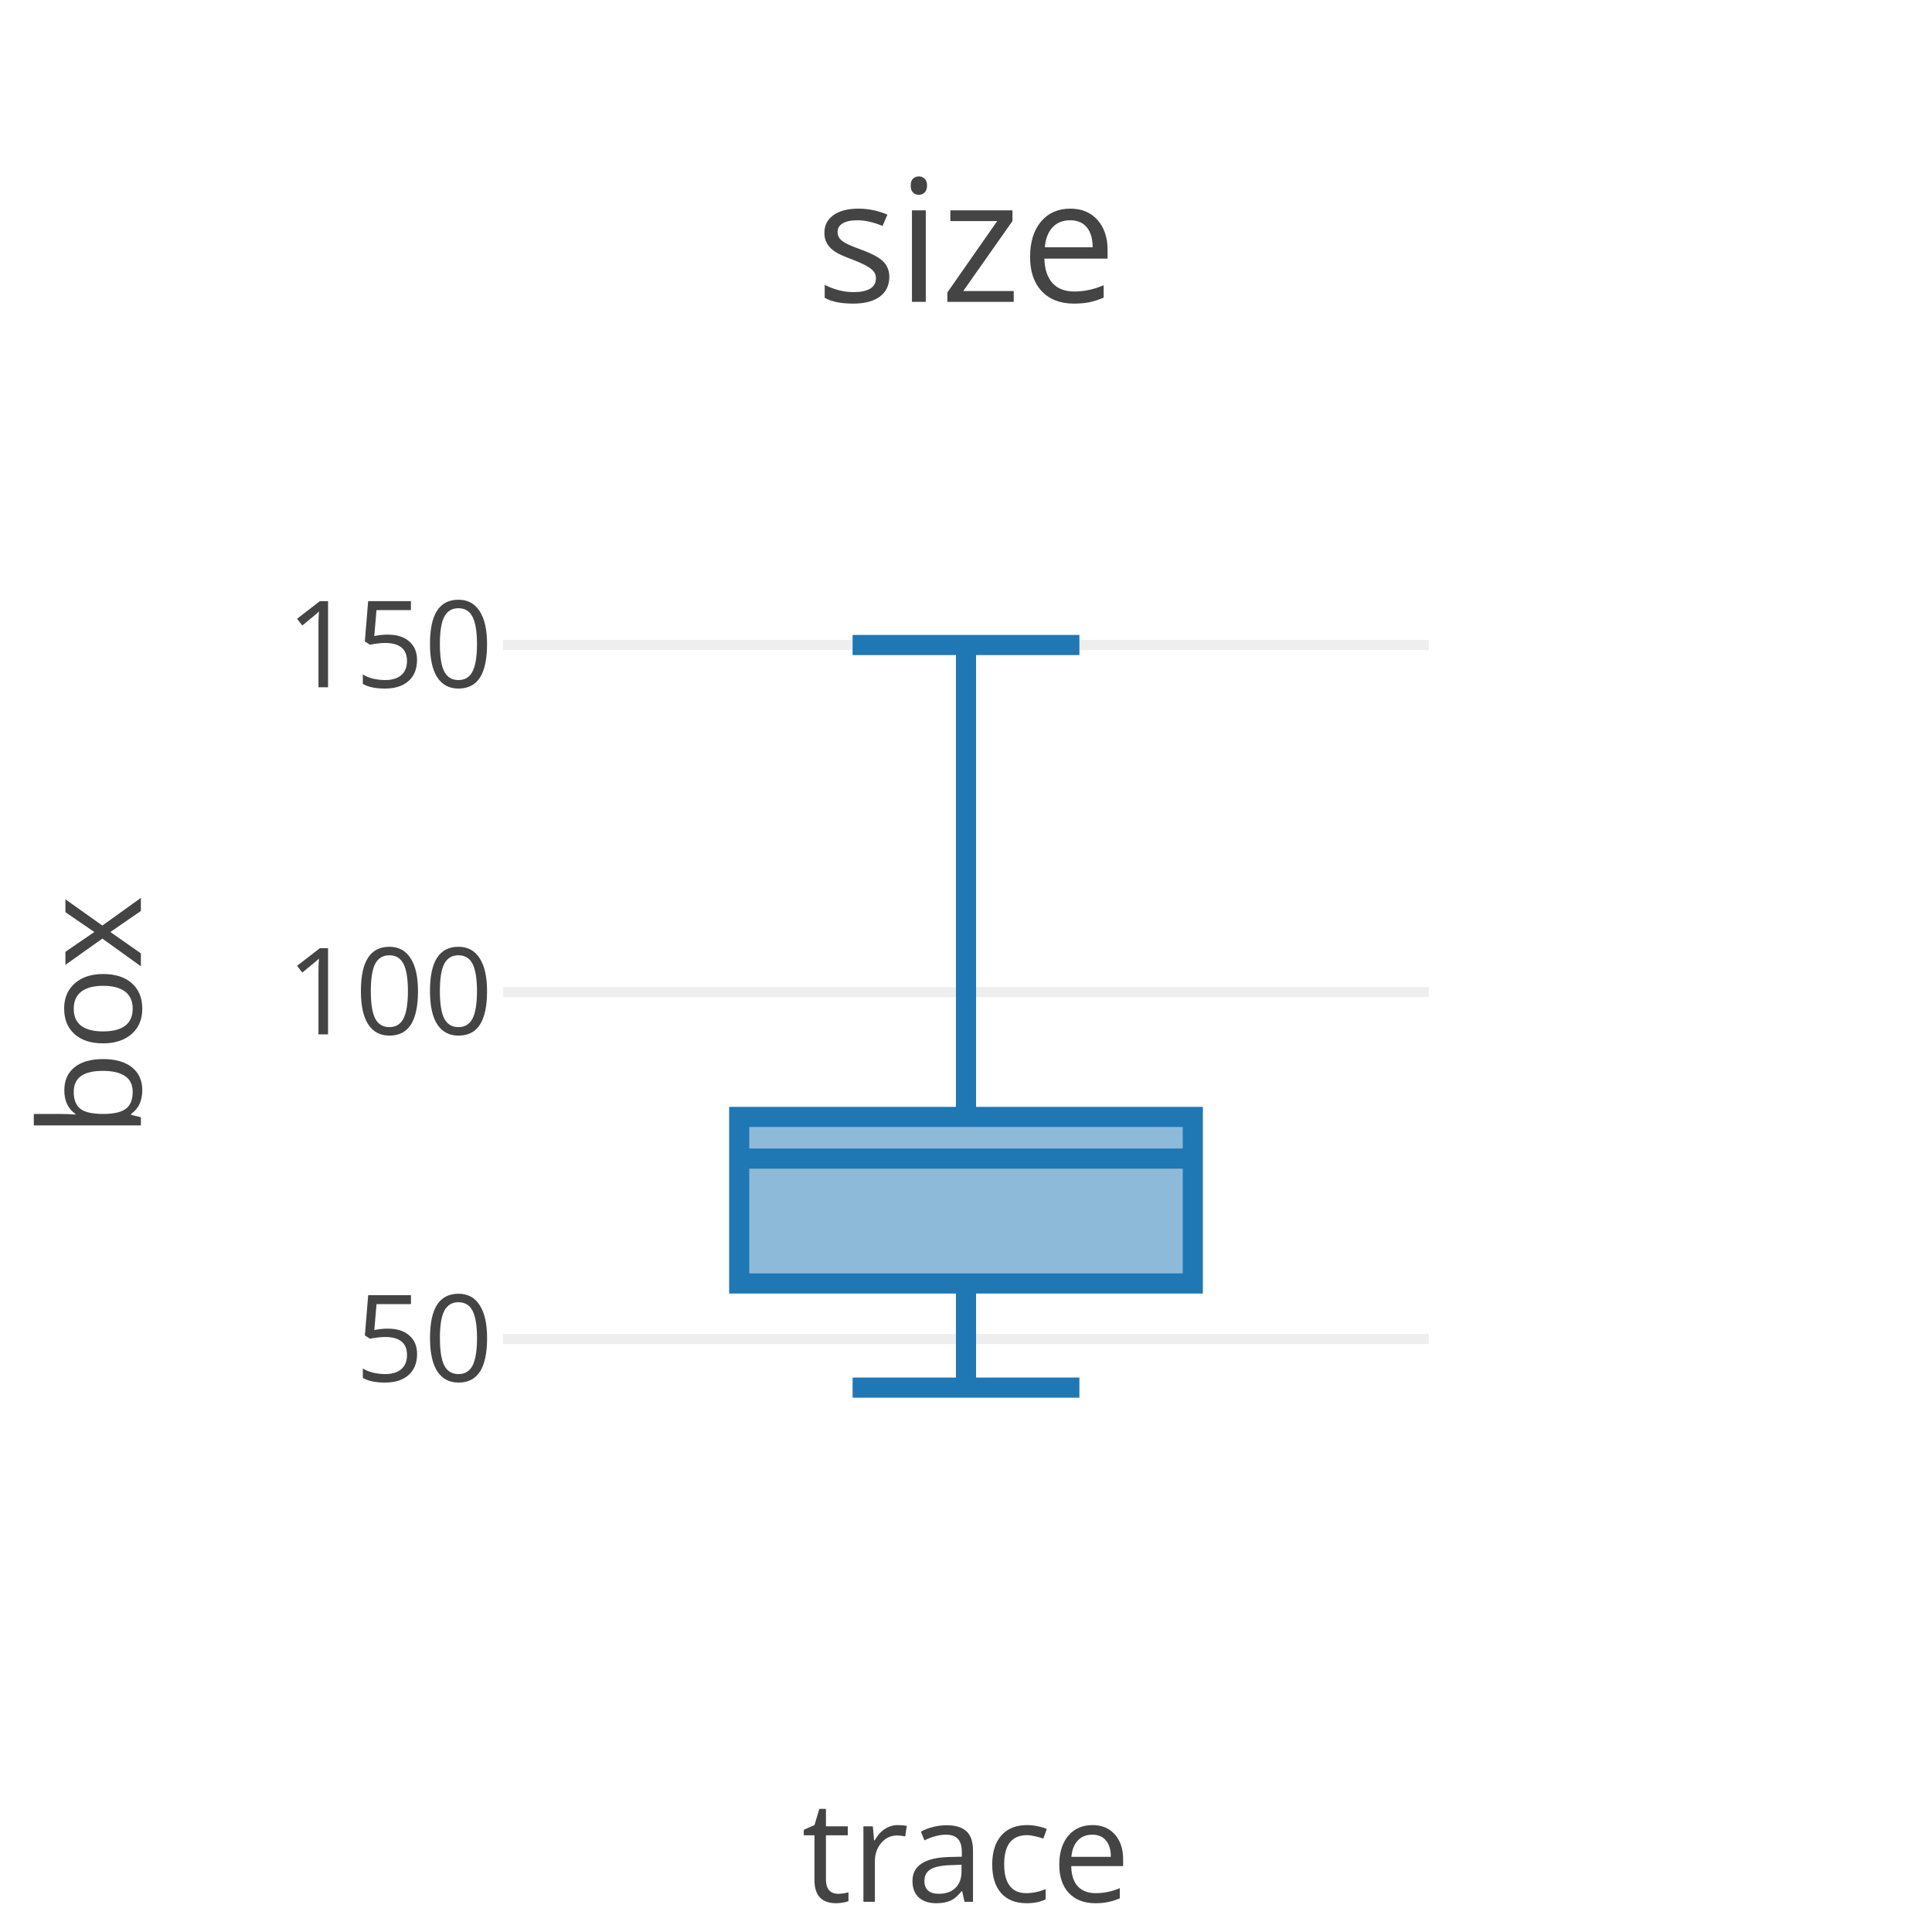
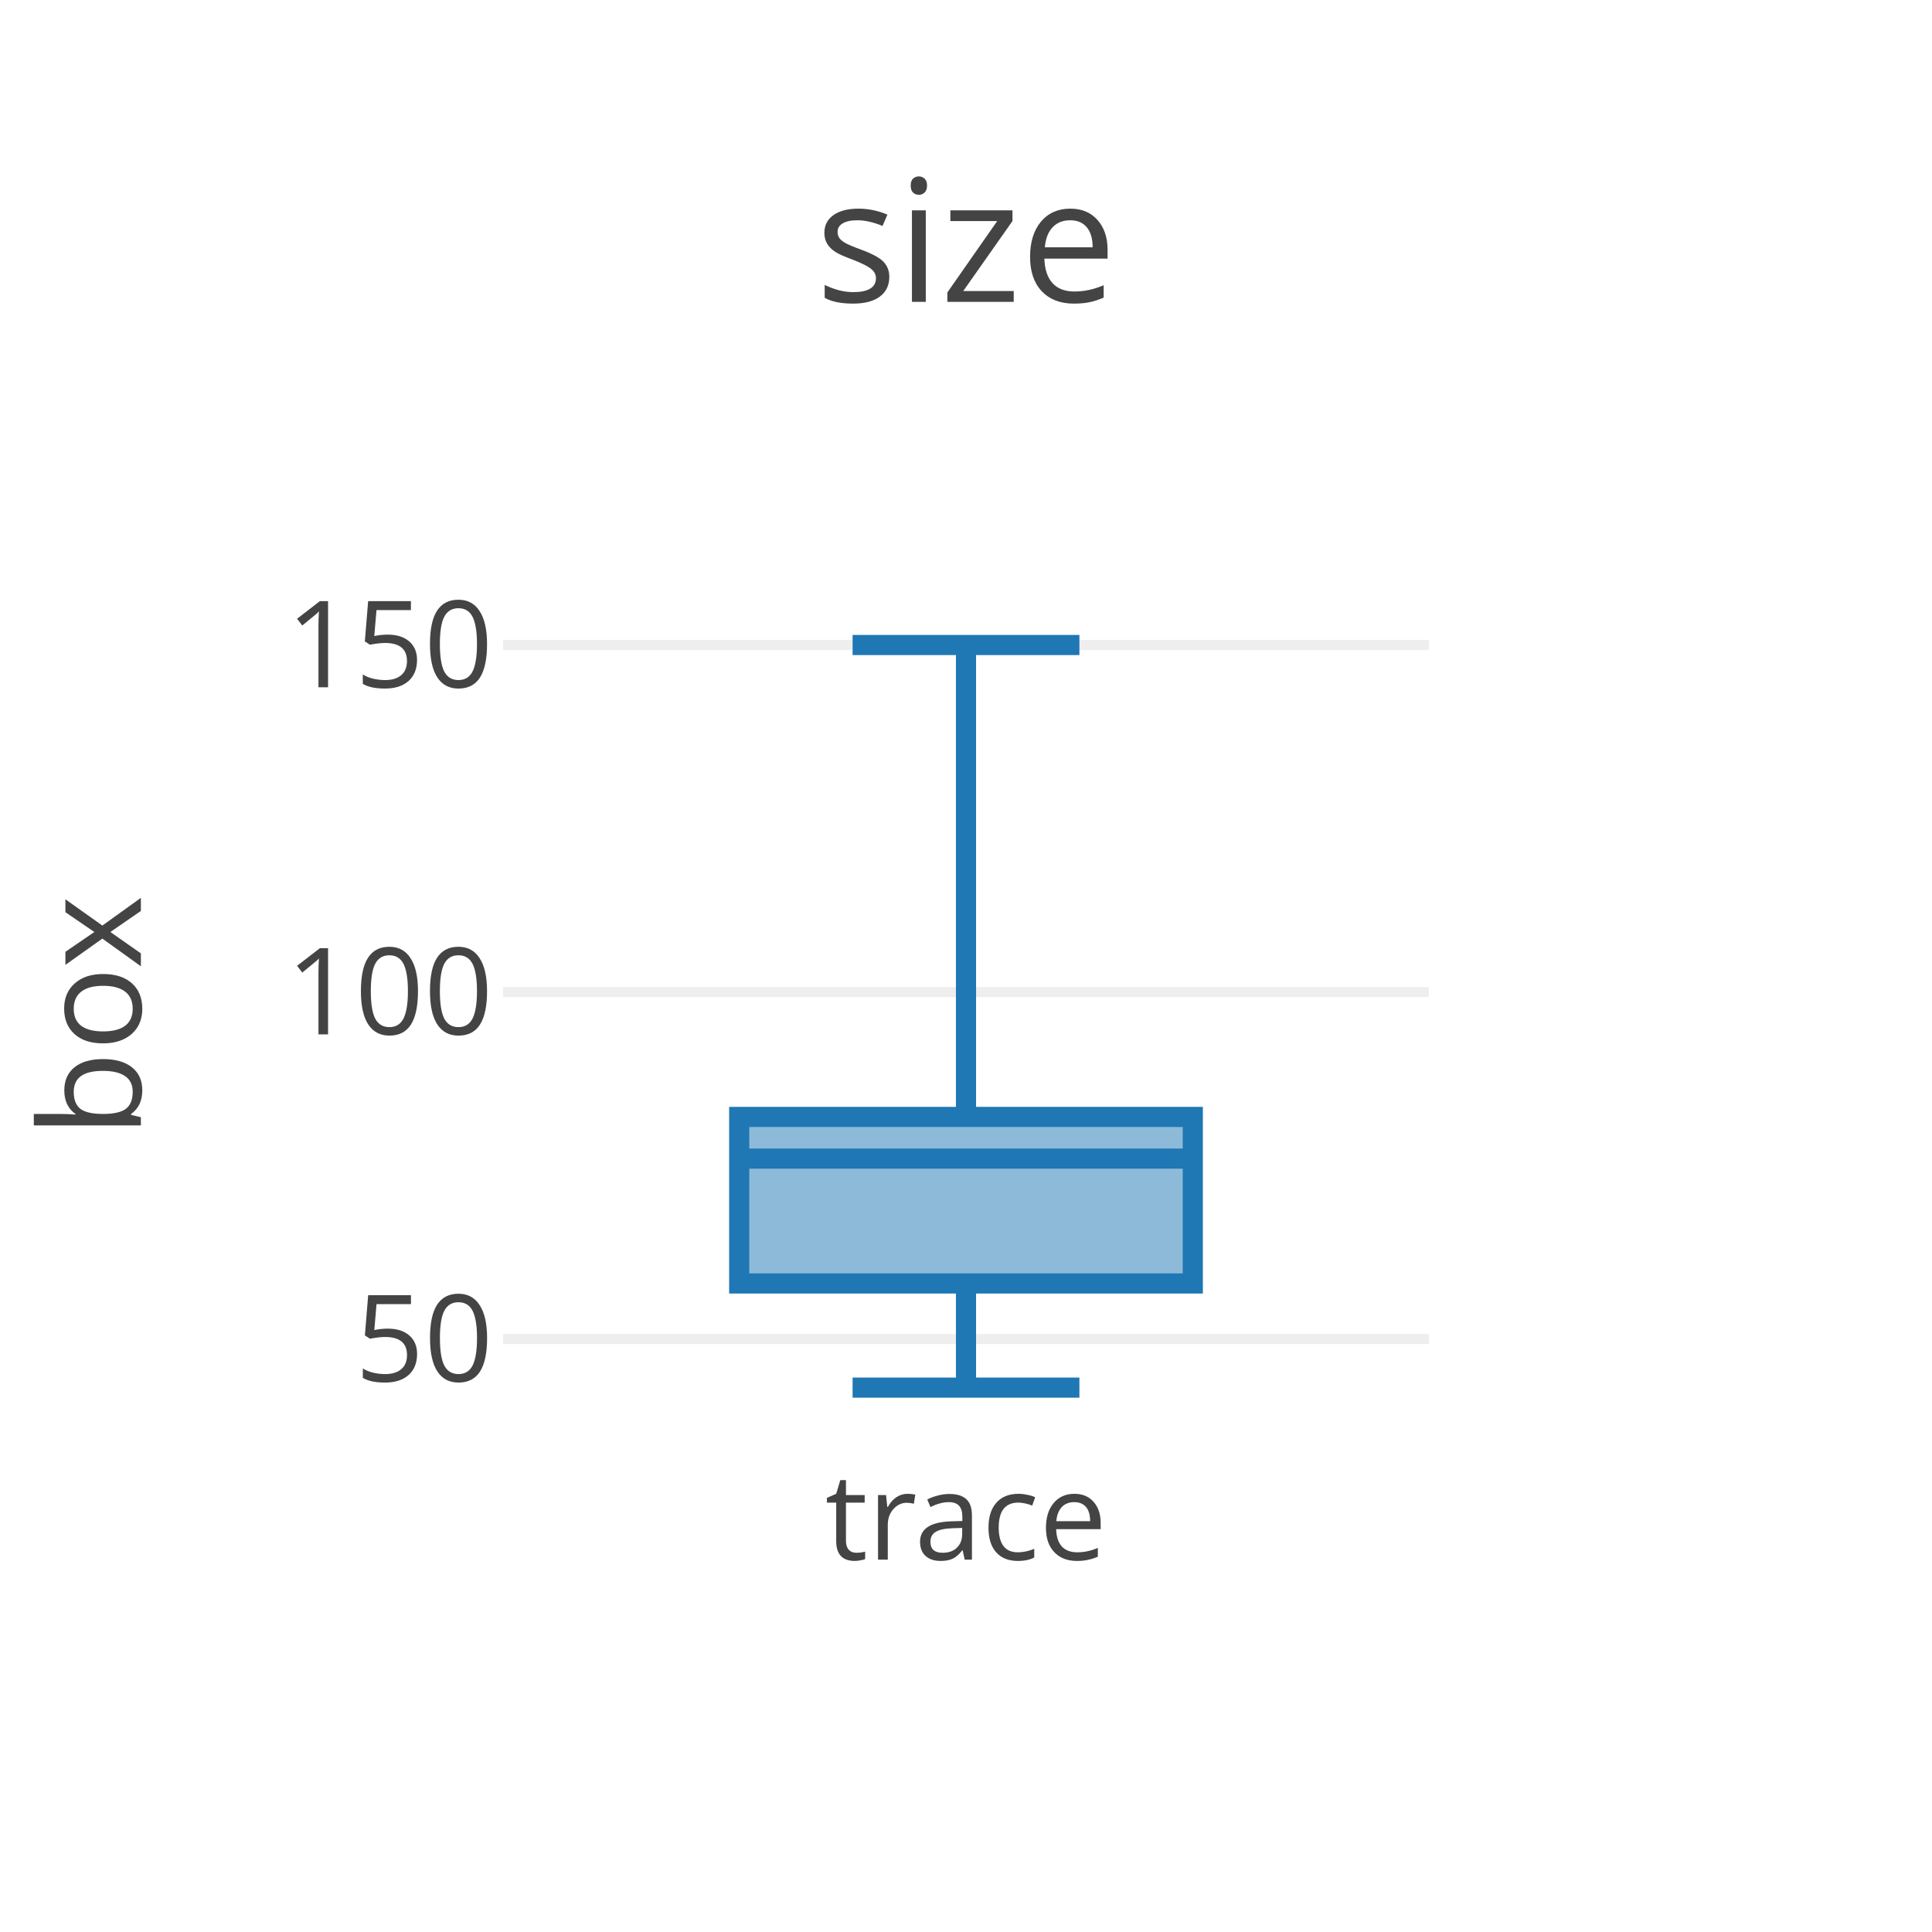
<svg xmlns="http://www.w3.org/2000/svg" class="main-svg" width="192" height="192" viewBox="0 0 192 192">
  <rect x="0" y="0" width="192" height="192" style="fill: rgb(255, 255, 255); fill-opacity: 1;" />
  <defs id="id-1">
    <g class="clips">
      <clipPath id="id-2" class="plotclip">
        <rect width="92" height="82" />
      </clipPath>
      <clipPath class="axesclip" id="id-3">
        <rect x="50" y="0" width="92" height="192" />
      </clipPath>
      <clipPath class="axesclip" id="id-4">
        <rect x="0" y="60" width="192" height="82" />
      </clipPath>
      <clipPath class="axesclip" id="id-5">
        <rect x="50" y="60" width="92" height="82" />
      </clipPath>
    </g>
    <g class="gradients" />
  </defs>
  <g class="bglayer" />
  <g class="layer-below">
    <g class="imagelayer" />
    <g class="shapelayer" />
  </g>
  <g class="cartesianlayer">
    <g class="subplot xy">
      <g class="layer-subplot">
        <g class="shapelayer" />
        <g class="imagelayer" />
      </g>
      <g class="gridlayer">
        <g class="x" />
        <g class="y">
          <path class="ygrid crisp" transform="translate(0,133.07)" d="M50,0h92" style="stroke: rgb(238, 238, 238); stroke-opacity: 1; stroke-width: 1px;" />
          <path class="ygrid crisp" transform="translate(0,98.59)" d="M50,0h92" style="stroke: rgb(238, 238, 238); stroke-opacity: 1; stroke-width: 1px;" />
          <path class="ygrid crisp" transform="translate(0,64.1)" d="M50,0h92" style="stroke: rgb(238, 238, 238); stroke-opacity: 1; stroke-width: 1px;" />
        </g>
      </g>
      <g class="zerolinelayer" />
      <path class="xlines-below" />
      <path class="ylines-below" />
      <g class="overlines-below" />
      <g class="xaxislayer-below" />
      <g class="yaxislayer-below" />
      <g class="overaxes-below" />
      <g class="plot" transform="translate(50,60)" clip-path="url('#id-2')">
        <g class="boxlayer mlayer">
          <g class="trace boxes" style="opacity: 1;">
            <path class="box" d="M23.46,55.14H68.54M23.46,67.55H68.54V51H23.46ZM46,67.55V77.9M46,51V4.1M34.73,77.9H57.27M34.73,4.1H57.27" style="vector-effect: non-scaling-stroke; stroke-width: 2px; stroke: rgb(31, 119, 180); stroke-opacity: 1; fill: rgb(31, 119, 180); fill-opacity: 0.5;" />
          </g>
        </g>
      </g>
      <g class="overplot" />
      <path class="xlines-above crisp" d="M0,0" style="fill: none;" />
      <path class="ylines-above crisp" d="M0,0" style="fill: none;" />
      <g class="overlines-above" />
      <g class="xaxislayer-above">
        <g class="xtick">
          <text text-anchor="middle" x="0" y="155" transform="translate(96,0)" style="font-family: 'Open Sans', verdana, arial, sans-serif; font-size: 12px; fill: rgb(68, 68, 68); fill-opacity: 1; white-space: pre;">
- </text>
+ trace</text>
        </g>
      </g>
      <g class="yaxislayer-above">
        <g class="ytick">
          <text text-anchor="end" x="49" y="4.2" transform="translate(0,133.07)" style="font-family: 'Open Sans', verdana, arial, sans-serif; font-size: 12px; fill: rgb(68, 68, 68); fill-opacity: 1; white-space: pre;">
50</text>
        </g>
        <g class="ytick">
          <text text-anchor="end" x="49" y="4.2" transform="translate(0,98.59)" style="font-family: 'Open Sans', verdana, arial, sans-serif; font-size: 12px; fill: rgb(68, 68, 68); fill-opacity: 1; white-space: pre;">
100</text>
        </g>
        <g class="ytick">
          <text text-anchor="end" x="49" y="4.2" transform="translate(0,64.1)" style="font-family: 'Open Sans', verdana, arial, sans-serif; font-size: 12px; fill: rgb(68, 68, 68); fill-opacity: 1; white-space: pre;">
150</text>
        </g>
      </g>
      <g class="overaxes-above" />
    </g>
  </g>
  <g class="polarlayer" />
  <g class="ternarylayer" />
  <g class="geolayer" />
  <g class="funnelarealayer" />
  <g class="pielayer" />
  <g class="treemaplayer" />
  <g class="sunburstlayer" />
  <g class="glimages" />
  <defs id="id-6">
    <g class="clips" />
  </defs>
  <g class="layer-above">
    <g class="imagelayer" />
    <g class="shapelayer" />
  </g>
  <g class="infolayer">
    <g class="g-gtitle">
      <text class="gtitle" x="96" y="30" text-anchor="middle" dy="0em" style="font-family: 'Open Sans', verdana, arial, sans-serif; font-size: 17px; fill: rgb(68, 68, 68); opacity: 1; font-weight: normal; white-space: pre;">
size</text>
    </g>
-     <g class="g-xtitle" transform="translate(0,-5)">
-       <text class="xtitle" x="96" y="194" text-anchor="middle" style="font-family: 'Open Sans', verdana, arial, sans-serif; font-size: 14px; fill: rgb(68, 68, 68); opacity: 1; font-weight: normal; white-space: pre;">
- trace</text>
-     </g>
+     <g class="g-xtitle" />
    <g class="g-ytitle" transform="translate(2,0)">
      <text class="ytitle" transform="rotate(-90,12,101)" x="12" y="101" text-anchor="middle" style="font-family: 'Open Sans', verdana, arial, sans-serif; font-size: 14px; fill: rgb(68, 68, 68); opacity: 1; font-weight: normal; white-space: pre;">
box</text>
    </g>
  </g>
</svg>
